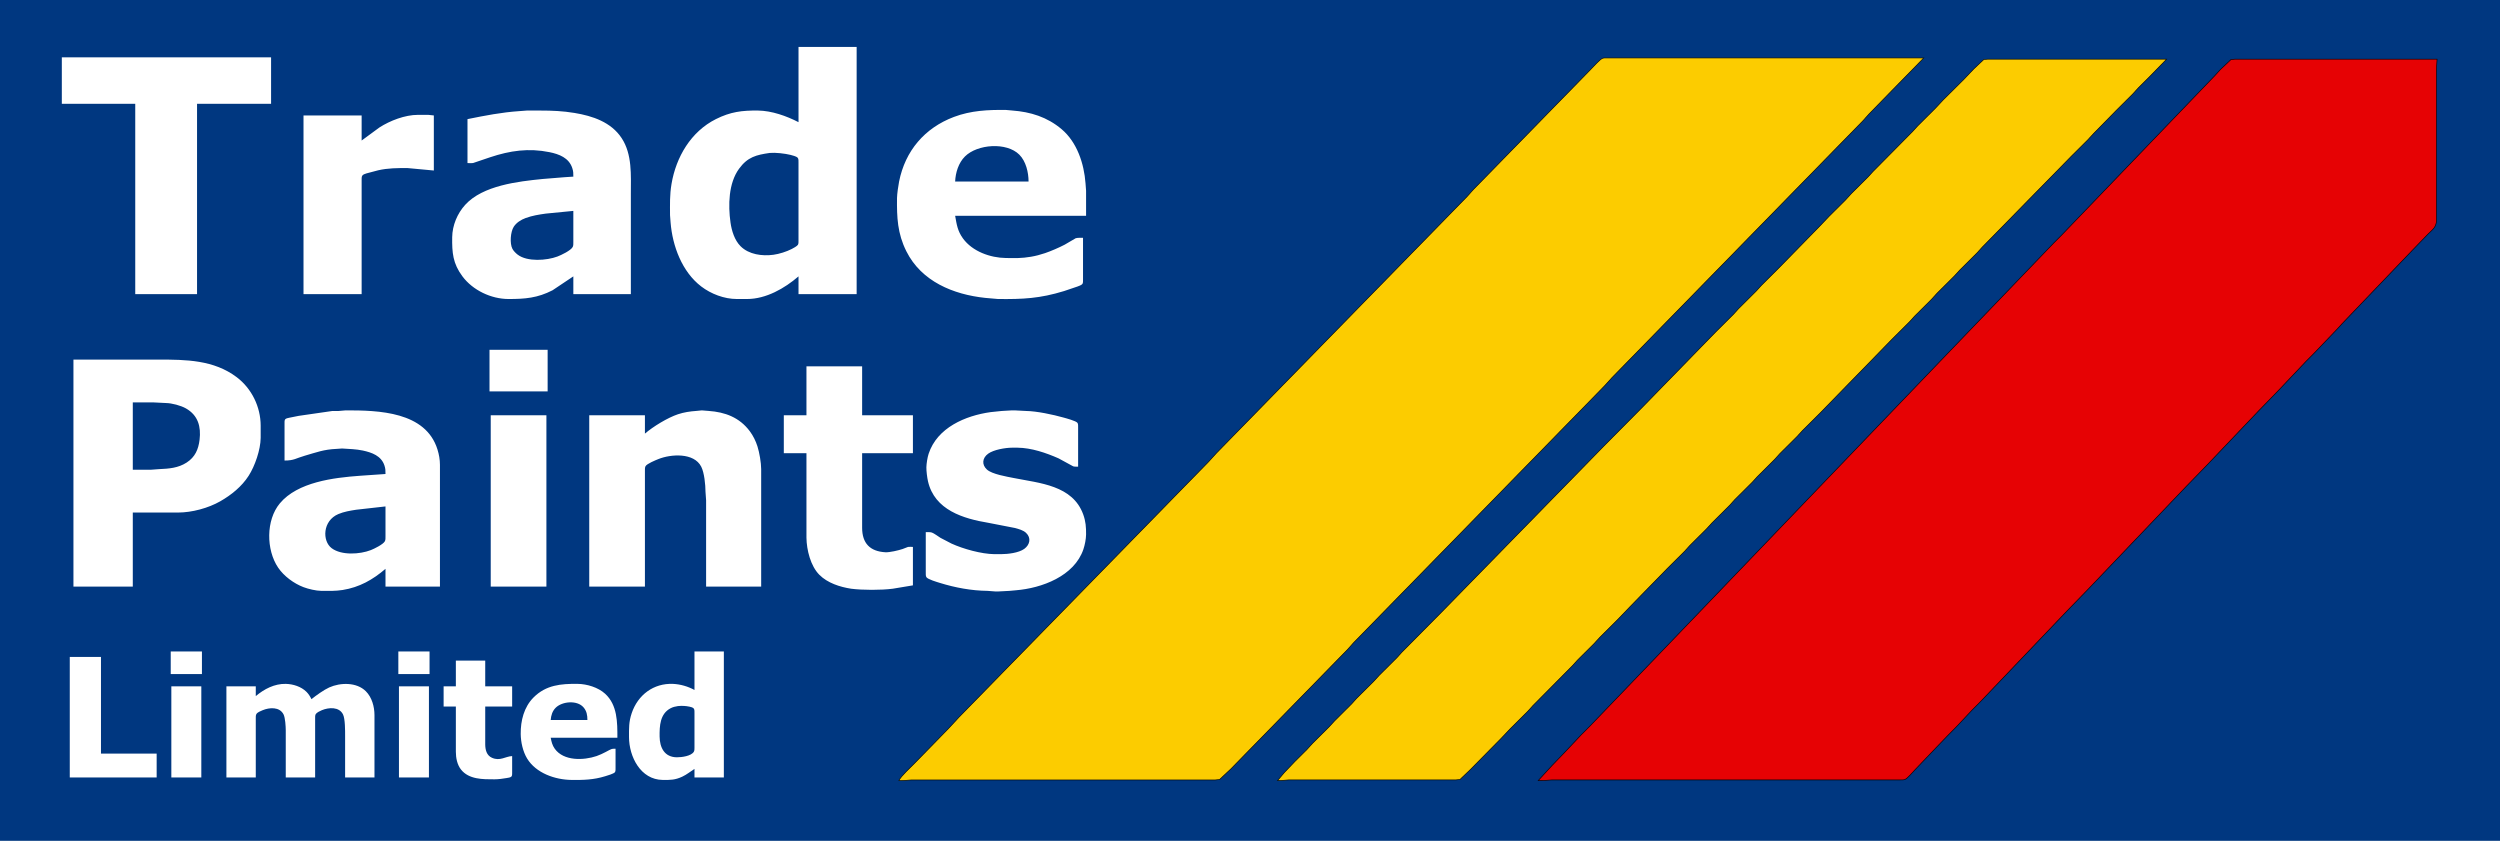
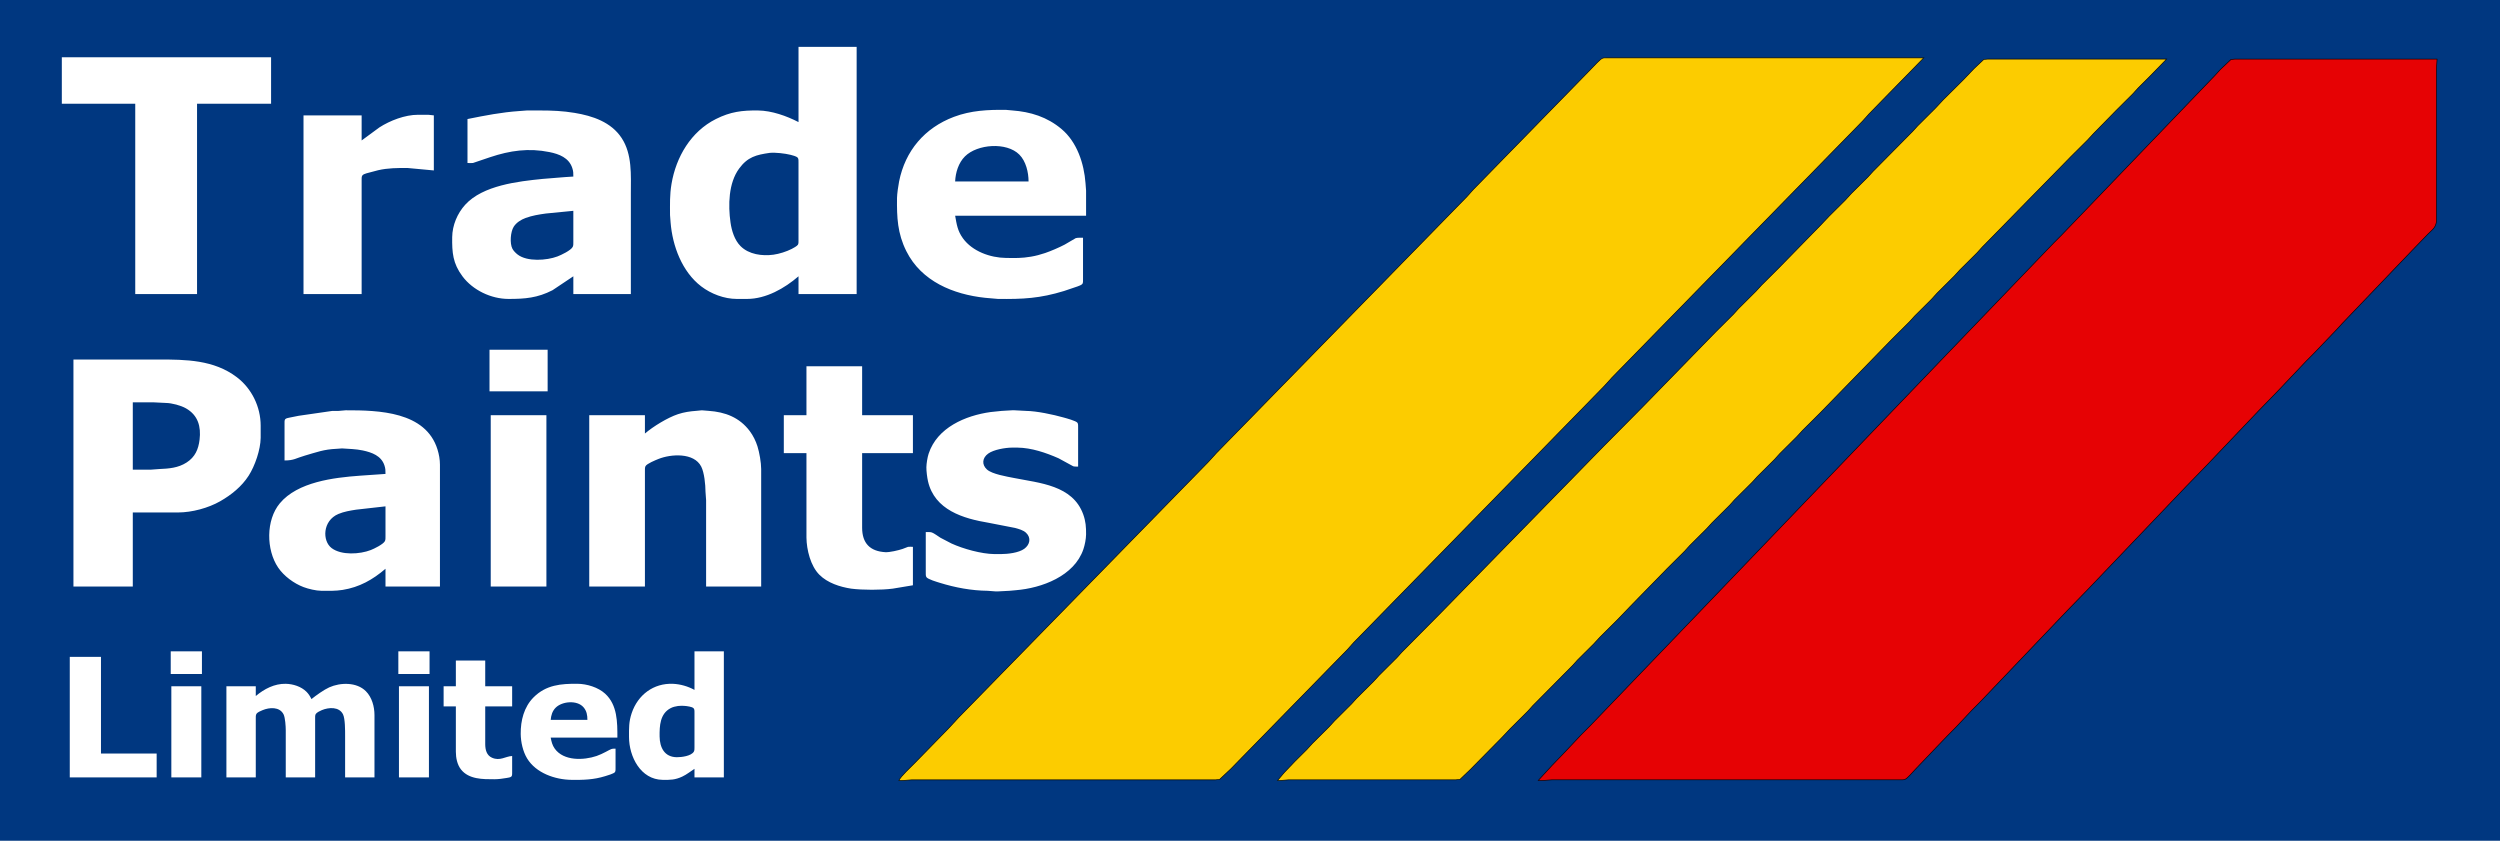
- <svg xmlns="http://www.w3.org/2000/svg" height="82.468" width="245.21" version="1.1" viewBox="0 0 4085.89 1373.898">
+ <svg xmlns="http://www.w3.org/2000/svg" height="48" version="1.1" viewBox="0 0 4085.89 1373.898">
  <g transform="translate(99.76043,81.11856)">
    <rect fill-opacity="0" transform="matrix(16.66309,0,0,16.66309,0,-0.1212446)" height="85.747" width="245" y="-6.325" x="-6" />
    <rect fill-opacity="0" transform="matrix(16.66309,0,0,16.66309,0,-0.1212446)" height="52.63" width="62.253" y="-6.13" x="-6" />
    <rect fill-opacity="0" transform="matrix(16.66309,0,0,16.66309,0,-0.1212446)" height="15" width="15" y="1.5" x="4" />
    <rect fill-opacity="0" transform="matrix(16.66309,0,0,16.66309,0,-0.1212446)" height="50" width="135" y="6.5" x="59" />
    <rect transform="matrix(16.66309,0,0,16.66309,0,-0.1212446)" height="82.468" width="245.21" y="-4.868" x="-5.987" fill="#003780" />
  </g>
  <g stroke-width="1" transform="translate(99.76043,81.11856)">
    <path style="marker-start:none;" d="m1394.6,1166.6s55.412-56.712,55.412-56.712,17.498-18.904,17.498-18.904,165.26-169.14,165.26-169.14,243.04-248.74,243.04-248.74,12.638-13.929,12.638-13.929,361.64-370.12,361.64-370.12,47.625-48.752,47.625-48.752,10.703-11.939,10.703-11.939,142.9-146.26,142.9-146.26,49.579-50.742,49.579-50.742c3.626-3.711,14.504-15.82,18.47-17.312,1.886-0.716,4.773-0.597,6.805-0.597h518.15s-28.192,28.853-28.192,28.853-61.235,62.682-61.235,62.682-9.741,10.944-9.741,10.944-62.207,63.676-62.207,63.676-123.46,126.36-123.46,126.36-224.56,229.83-224.56,229.83-12.638,13.929-12.638,13.929-349,357.19-349,357.19-60.263,61.687-60.263,61.687-10.703,11.939-10.703,11.939-139.02,142.28-139.02,142.28-51.524,52.732-51.524,52.732-18.471,17.312-18.471,17.312-6.805,0.597-6.805,0.597h-344.14-152.63s-14.582,0.995-14.582,0.995h-5.833c3.13-6.785,19.239-21.68,25.276-27.858z" stroke="#000" fill="#fccc00" />
    <path d="m1999.2,1181.5s17.04-17.879,17.04-17.879,19.96-19.865,19.96-19.865,9.05-9.933,9.05-9.933,26.98-26.818,26.98-26.818,9.05-9.933,9.05-9.933,27.92-27.811,27.92-27.811,8.08-8.939,8.08-8.939,27.95-27.811,27.95-27.811,9.05-9.933,9.05-9.933,28.92-28.805,28.92-28.805,8.08-8.939,8.08-8.939,64.92-65.555,64.92-65.555,265.08-271.16,265.08-271.16,64.92-65.555,64.92-65.555,118.08-121.18,118.08-121.18,28.92-28.805,28.92-28.805,8.08-8.939,8.08-8.939,28.92-28.805,28.92-28.805,9.05-9.933,9.05-9.933,26.95-26.818,26.95-26.818,67.04-68.535,67.04-68.535,16.01-16.885,16.01-16.885,26.95-26.818,26.95-26.818,10.04-10.926,10.04-10.926,26.96-26.818,26.96-26.818,8.08-8.939,8.08-8.939,64.92-65.555,64.92-65.555,8.08-8.939,8.08-8.939,28.92-28.805,28.92-28.805,13.04-13.906,13.04-13.906,33.96-33.771,33.96-33.771,16.04-16.885,16.04-16.885,16.28-15.326,16.28-15.326,6.72-0.566,6.72-0.566h292s-28,28.805-28,28.805-17.96,17.879-17.96,17.879-9.05,9.933-9.05,9.933-27.9,27.811-27.9,27.811-36.05,36.751-36.05,36.751-10.04,10.926-10.04,10.926-26.96,26.818-26.96,26.818-145.03,148-145.03,148-9.05,9.933-9.05,9.933-27.95,27.811-27.95,27.811-9.05,9.933-9.05,9.933-27.95,27.811-27.95,27.811-9.05,9.933-9.05,9.933-27.92,27.811-27.92,27.811-8.08,8.939-8.08,8.939-28.92,28.805-28.92,28.805-118.08,121.18-118.08,121.18-27.95,27.811-27.95,27.811-9.05,9.933-9.05,9.933-27.95,27.811-27.95,27.811-9.05,9.933-9.05,9.933-27.92,27.811-27.92,27.811-8.08,8.939-8.08,8.939-28.92,28.805-28.92,28.805-8.08,8.939-8.08,8.939-28.92,28.805-28.92,28.805-9.05,9.933-9.05,9.933-26.95,26.818-26.95,26.818-9.05,9.933-9.05,9.933-27.95,27.811-27.95,27.811-61.04,62.575-61.04,62.575-21.01,21.852-21.01,21.852-27.95,27.811-27.95,27.811-10.04,10.926-10.04,10.926-26.96,26.818-26.96,26.818-8.08,8.939-8.08,8.939-64.92,65.555-64.92,65.555-8.08,8.939-8.08,8.939-28.92,28.805-28.92,28.805-14.04,14.899-14.04,14.899-51,51.65-51,51.65-17.01,16.29-17.01,16.29-6.99,0.596-6.99,0.596h-189-84s-14,0.993-14,0.993h-4s10.96-12.912,10.96-12.912z" stroke="#000" fill="#fccc00" />
    <path d="m2437.1,1169.6s20.08-20.858,20.08-20.858,27.13-28.804,27.13-28.804,13.87-13.906,13.87-13.906,62.05-64.562,62.05-64.562,125-130.12,125-130.12,384.08-400.28,384.08-400.28,146-151.97,146-151.97,42-43.703,42-43.703,12.87-12.912,12.87-12.912,83.05-86.414,83.05-86.414,125-130.12,125-130.12,42-43.703,42-43.703,9.05-9.933,9.05-9.933,17.27-16.319,17.27-16.319,6.72-0.566,6.72-0.566h330s-1,17.879-1,17.879v245.34c-0.017,11.422-6.23,15.127-14,22.845,0,0-24.96,25.825-24.96,25.825s-115.03,120.18-115.03,120.18-9.05,9.933-9.05,9.933-38.05,39.73-38.05,39.73-11.87,11.919-11.87,11.919-46.13,48.67-46.13,48.67-31.87,32.778-31.87,32.778-85.13,89.393-85.13,89.393-32.82,33.771-32.82,33.771-161.18,168.85-161.18,168.85-32.82,33.771-32.82,33.771-142.18,148.99-142.18,148.99-13.82,13.906-13.82,13.906-26.13,27.811-26.13,27.811-14.68,14.899-14.68,14.899-17.19,17.879-17.19,17.879-35.09,36.751-35.09,36.751c-4.01,4.003-12.46,14.631-17,16.29-1.94,0.715-4.91,0.596-7,0.596h-395-175s-15,0.993-15,0.993h-7s22.83-24.832,22.83-24.832z" stroke="#000" fill="#e60204" />
    <path d="m1300.3-4.561v404h-95v-29c-22.79,19.71-53.09,36.95-84,37h-17c-20.34-0.03-41.93-8.23-58-20.5-31.4-23.98-47.01-66.14-50.08-104.5,0,0-0.92-12-0.92-12-0.03-18.2-0.62-32.81,2.43-51,7.39-44.01,31.73-85.6,72.57-106.03,23.97-12,42.73-14.27,69-13.97,22.06,0.26,46.57,8.92,66,19v-123h95zm-957.02,17v76h-121v311h-101v-311h-120v-76h342zm1327,363c0,2.1,0.25,5.61-0.99,7.35-1.34,1.88-5.83,3.4-8.01,4.23,0,0-22,7.44-22,7.44-39.45,12.14-67.3,13.45-108,12.98,0,0-21-1.84-21-1.84-51.98-5.56-104.05-26.8-128.73-76.16-14.59-29.18-15.64-55.31-15.27-87,0.08-6.49,2.08-20.42,3.4-27,10.03-50.15,41.64-87.47,89.6-105.58,27.87-10.51,55.65-11.76,85-11.42,0,0,10,0.91,10,0.91,30.32,2.22,57.46,10.66,81,30.53,25.34,21.38,36.74,56.47,39.09,88.56,0,0,0.91,12,0.91,12v41h-214c2.57,14.29,3.86,24.68,12.78,37,15.4,21.25,44.64,31.7,70.22,32,15.86,0.18,25.03,0.61,41-2.08,7.8-1.31,15.5-3.39,23-5.92,9.39-3.17,23.23-9.15,32-13.78,0,0,18-10.52,18-10.52,2.93-0.98,8.72-0.7,12-0.7v68zm-921-275.09s12-0.91,12-0.91h22c19.44,0,36.74,0.73,56,3.92,29.41,4.87,59.74,14.94,76.92,41.08,17.52,26.65,15.08,60.49,15.08,91v164h-94v-29s-34,22.74-34,22.74c-24.5,12.64-45.1,14.3-72,14.26-28.31-0.04-58.22-14.21-75.24-37-15.8-21.15-17.05-38.81-16.76-64,0.23-19.32,8.37-38.75,21.29-52.96,28.81-31.68,86.35-38.17,126.71-42.21,0,0,36-2.92,36-2.92s14-0.91,14-0.91c0-5.66,0.07-8.46-1.75-14-5.49-16.76-21.49-22.8-37.25-26-34.08-6.9-64.4-2.53-97,8.33,0,0-28,9.48-28,9.48-2.54,0.32-6.32,0.19-9,0v-71.81c29.09-5.85,55.25-11.04,85-13.09zm-229,26.78c17.52-11.28,41.95-20.66,63-20.65h17s9,0.96,9,0.96v90s-43-4-43-4c-16.43-0.03-31.83-0.06-48,3.65,0,0-19,5.02-19,5.02-2.27,0.75-5.59,1.66-6.98,3.75-1.24,1.87-1.02,5.37-1.02,7.58v186h-95v-292h95v41s29-21.31,29-21.31zm1045.9,44.4c-20.82-20.82-68.59-17.26-88.87,2.95-10.54,10.5-15.37,26.34-16.04,40.96h120c-0.04-14.96-4.22-33.04-15.09-43.91zm-457.99,22.91c-17.44,23.79-17.99,59.93-14.05,88,1.89,13.46,6.61,28.89,16.42,38.71,13.65,13.67,35.39,16.47,53.71,14,9.42-1.27,21.57-5.12,30-9.49,2.48-1.29,8.57-4.53,10.01-6.75,1.23-1.91,0.99-5.23,0.99-7.47v-127c-0.01-2.61,0.37-6.19-1.6-8.18-1.87-1.9-8.65-3.66-11.4-4.35-9.15-2.27-24.64-4.06-34-3.19-22.01,3.18-36.04,6.58-50.08,25.72zm-315.92,73.42c-11.57,1.64-21.92,3.24-33,7.27-7.47,2.73-15.1,7.51-19.44,14.31-5.26,8.24-6.7,27.27-2.12,36,1.83,3.49,5.45,7.08,8.56,9.47,15.59,12.01,47.43,9.72,65,3.11,6.29-2.37,21.94-9.84,24.98-15.62,1.21-2.31,1.01-5.4,1.02-7.96v-51s-45,4.42-45,4.42zm3,222.58v68h-95v-68h95zm-636,16c44.76,0,90.53,0.46,128,28.9,24.41,18.53,38.95,48.45,39,79.1v20c-0.23,19.32-9.29,45.84-19.7,62-11.35,17.62-28.24,31.23-46.3,41.57-19.62,11.23-46.36,18.39-69,18.43h-26-48v121h-97v-371h139zm1150,11v80h83v62h-83v122c0.04,25.26,12.88,38.48,38,39.91,6.83,0.39,21.34-3.03,28-5.27,0,0,9-3.45,9-3.45,2.31-0.29,5.58-0.19,8,0v62.81s-33,5.49-33,5.49c-18.55,2.46-49.54,2.42-68,0-18.28-2.83-38.48-9.3-51.83-22.66-14.46-14.45-20.93-40.83-21.17-60.83v-138h-37v-62h37v-80h91zm-1162,169s13-0.96,13-0.96c15.97-0.7,31.13-1.76,45-10.74,13.84-8.96,19.26-21.51,21.15-37.3,2.54-21.18-2.37-39.83-22.15-51.12-8.48-4.84-23.22-8.76-33-8.88,0,0-20-1-20-1h-34v110h30zm218-75c0-1.99-0.26-5.67,0.99-7.28,1.36-1.74,4.94-2.27,7.01-2.72,0,0,15-3,15-3s55-7.96,55-7.96h10s12-1.04,12-1.04c53.72-0.08,130.73,1.91,149.98,64,2.51,8.11,4.01,16.5,4.02,25v199h-89v-29c-20.86,17.92-42.67,30.17-70,34.56-11.57,1.86-23.31,1.57-35,1.44-8.57-0.1-20.96-3.01-29-6.06-15.72-5.96-32.05-17.98-41.48-31.94-19.64-29.08-20.07-77.55,2.8-105,29.07-34.88,87.9-41.96,130.68-45.09,0,0,42-2.91,42-2.91,0-5.57,0.06-8.56-1.75-14-5.23-15.74-20.53-21.15-35.25-24.34-11.23-2.43-22.62-2.49-34-3.34,0,0-9,0.64-9,0.64-21.09,0.93-32.4,5.54-52,11.18-14.61,4.2-17.25,7.86-33,7.86v-60zm643-15.65c9.81-3.26,19.75-4.72,30-5.44,0,0,9-0.89,9-0.89s11,0.89,11,0.89c27.12,1.9,50.48,10.61,67.34,33.09,5.6,7.47,9.81,16.11,12.63,25,3.15,9.94,6.01,26.6,6.03,37v192h-90v-141s-1-14-1-14c-0.05-11.27-1.9-31.06-6.99-41-11.9-23.23-49.52-20.65-70.01-12.4-4.75,1.92-18.58,7.54-20.98,11.61-1.23,2.09-1.02,5.41-1.02,7.79v189h-91v-280h91v30c13.49-11.58,37.08-26.01,54-31.65zm415,193.35c3.29,1.1,10.61,6.45,14,8.61,0,0,18,9.38,18,9.38,19.1,8.75,48.97,17.06,70,17.31h11c11.12-0.02,28.89-2.03,38-8.63,9.2-6.68,11.68-17.89,2.9-26.16-4.68-4.4-11.85-6.22-17.9-7.92,0,0-43-8.37-43-8.37-41.75-6.91-88.58-20.98-99.35-67.92-1.37-5.98-2.77-16.93-2.64-23,0.15-6.22,1.73-16.08,3.66-22,13.96-42.76,60.14-62.41,101.33-68.13,0,0,18-1.87,18-1.87s17-1,17-1h4s19,1,19,1c17.14,0.21,44.31,5.96,61,10.71,4.47,1.27,20.71,5.5,22.98,8.79,1.25,1.82,1.02,5.33,1.02,7.5v64c-2.38,0-5.76,0.13-8-0.51,0,0-24-13.07-24-13.07-20.61-9.05-44.23-17.15-67-17.42h-9c-11.07,0.05-29.99,3.28-39,9.79-9.58,6.92-10.95,17.88-1.96,26,8.44,7.61,32.46,11.51,43.96,13.81,42.21,8.43,95.97,11.78,113.31,59.4,4.12,11.34,4.83,21.09,4.69,33-0.083,7.3-2.02,17.07-4.36,24-14.8,43.98-68.21,63.69-110.64,67.08,0,0-10,0.92-10,0.92s-19,1-19,1h-4s-13-1-13-1c-26.37-0.3-52.82-5.2-78-13.02-4.59-1.43-19.64-5.75-21.98-9.37-1.24-1.93-1.02-5.35-1.02-7.61v-66c2.98,0,7.24-0.22,10,0.7zm-630-191.7v280h-91v-280h91zm-311,154.42c-9.77,1.52-19.83,3.17-29,7.04-25.93,10.95-26.59,44.05-11,55.78,16,12.03,46.14,10.13,64,3.15,5.71-2.24,20.18-9.29,22.98-14.48,1.22-2.26,1.01-5.39,1.02-7.91v-49s-48,5.42-48,5.42zm-252,231.58v37h-51v-37h51zm372,0v37h-51v-37h51zm481,0v206h-48v-14c-6.81,4.31-12.54,9.2-20,12.68-11.71,5.47-19.53,5.46-32,5.32-36.1-0.43-54.95-38.05-55-70-0.02-14.49-0.41-24.82,4.36-39,10.05-29.9,35.74-49.35,67.64-47.96,11.95,0.52,24.55,4.17,35,9.96v-63h48zm-1018,9v158h91v39h-142v-197h51zm628,6v42h44v33h-44v62c0.11,8.79,2.18,17.86,11,21.79,13.24,5.89,21.72-2.17,33-2.79v26c0,1.97,0.26,5.69-0.99,7.27-1.43,1.8-5.82,2.28-8.01,2.65-6.59,1.11-13.31,2.07-20,2.08-18.82,0.03-41.75,0.33-54.61-16-6.27-7.96-8.37-19.11-8.39-29v-74h-20v-33h20v-42h48zm-326,38.01c12.04,0.28,25.25,4.43,33.91,13.08,3.44,3.45,5.97,7.56,8.09,11.91,7.65-6.11,20.19-15.17,29-19.14,18.23-8.2,44.82-8.84,59.91,6.23,9.94,9.93,14.07,25.2,14.09,38.91v102h-48v-68c0-8.56,0.13-27.73-3.4-35-6.25-12.84-23.34-11.66-34.6-6.98-2.79,1.16-8.39,3.81-9.98,6.36-1.24,1.99-1.02,5.31-1.02,7.62v96h-48v-77c-0.01-6.26-0.89-20.68-3.56-26-6.43-12.82-23.19-11.6-34.44-6.85-3.1,1.31-8.19,3.23-9.98,6.18-1.24,2.04-1.02,5.32-1.02,7.67v96h-48v-149h48v16c13.69-11.57,30.69-20.4,49-19.99zm539,136.99c0,2.1,0.25,5.61-0.99,7.35-1.8,2.51-12.66,5.59-16.01,6.63-18.95,5.86-35.46,6.24-55,6.02-26.9-0.32-57.98-11.09-72.54-35-6.9-11.35-10.3-26.79-10.46-40-0.25-21.74,5.28-44.11,21.09-59.91,20.36-20.36,44.93-22.4,71.91-22.09,15.32,0.18,33.57,5.74,44.99,16.17,20.17,18.44,20.01,46.7,20.01,71.83h-109c1.25,6.62,2.61,12.39,6.63,18,14.64,20.41,47.15,19.18,68.37,12,10.13-3.43,21.21-10.4,24-11.3,2.36-0.77,4.57-0.68,7-0.7v31zm-677-133v149h-49v-149h49zm372,0v149h-49v-149h49zm252.47,34.18c-10.39-11.8-34.77-9.73-45.38,0.91-5.4,5.43-7.46,12.46-8.09,19.91h60c-0.02-7.83-1.11-14.66-6.53-20.82zm142.53,1.64c-17.47,9.16-18.2,29.09-18,46.18,0.21,18.06,7.85,33.75,28,34,7.62,0.09,23.79-1.85,27.98-9.18,1.13-1.99,1-4.6,1.02-6.82v-56c0-2.14,0.23-5.71-1.02-7.49-1.38-1.96-4.76-2.75-6.98-3.22-6.46-1.38-12.43-1.62-19-1-4.38,0.73-8.01,1.44-12,3.53z" stroke="0" fill="#FFF" />
  </g>
</svg>
